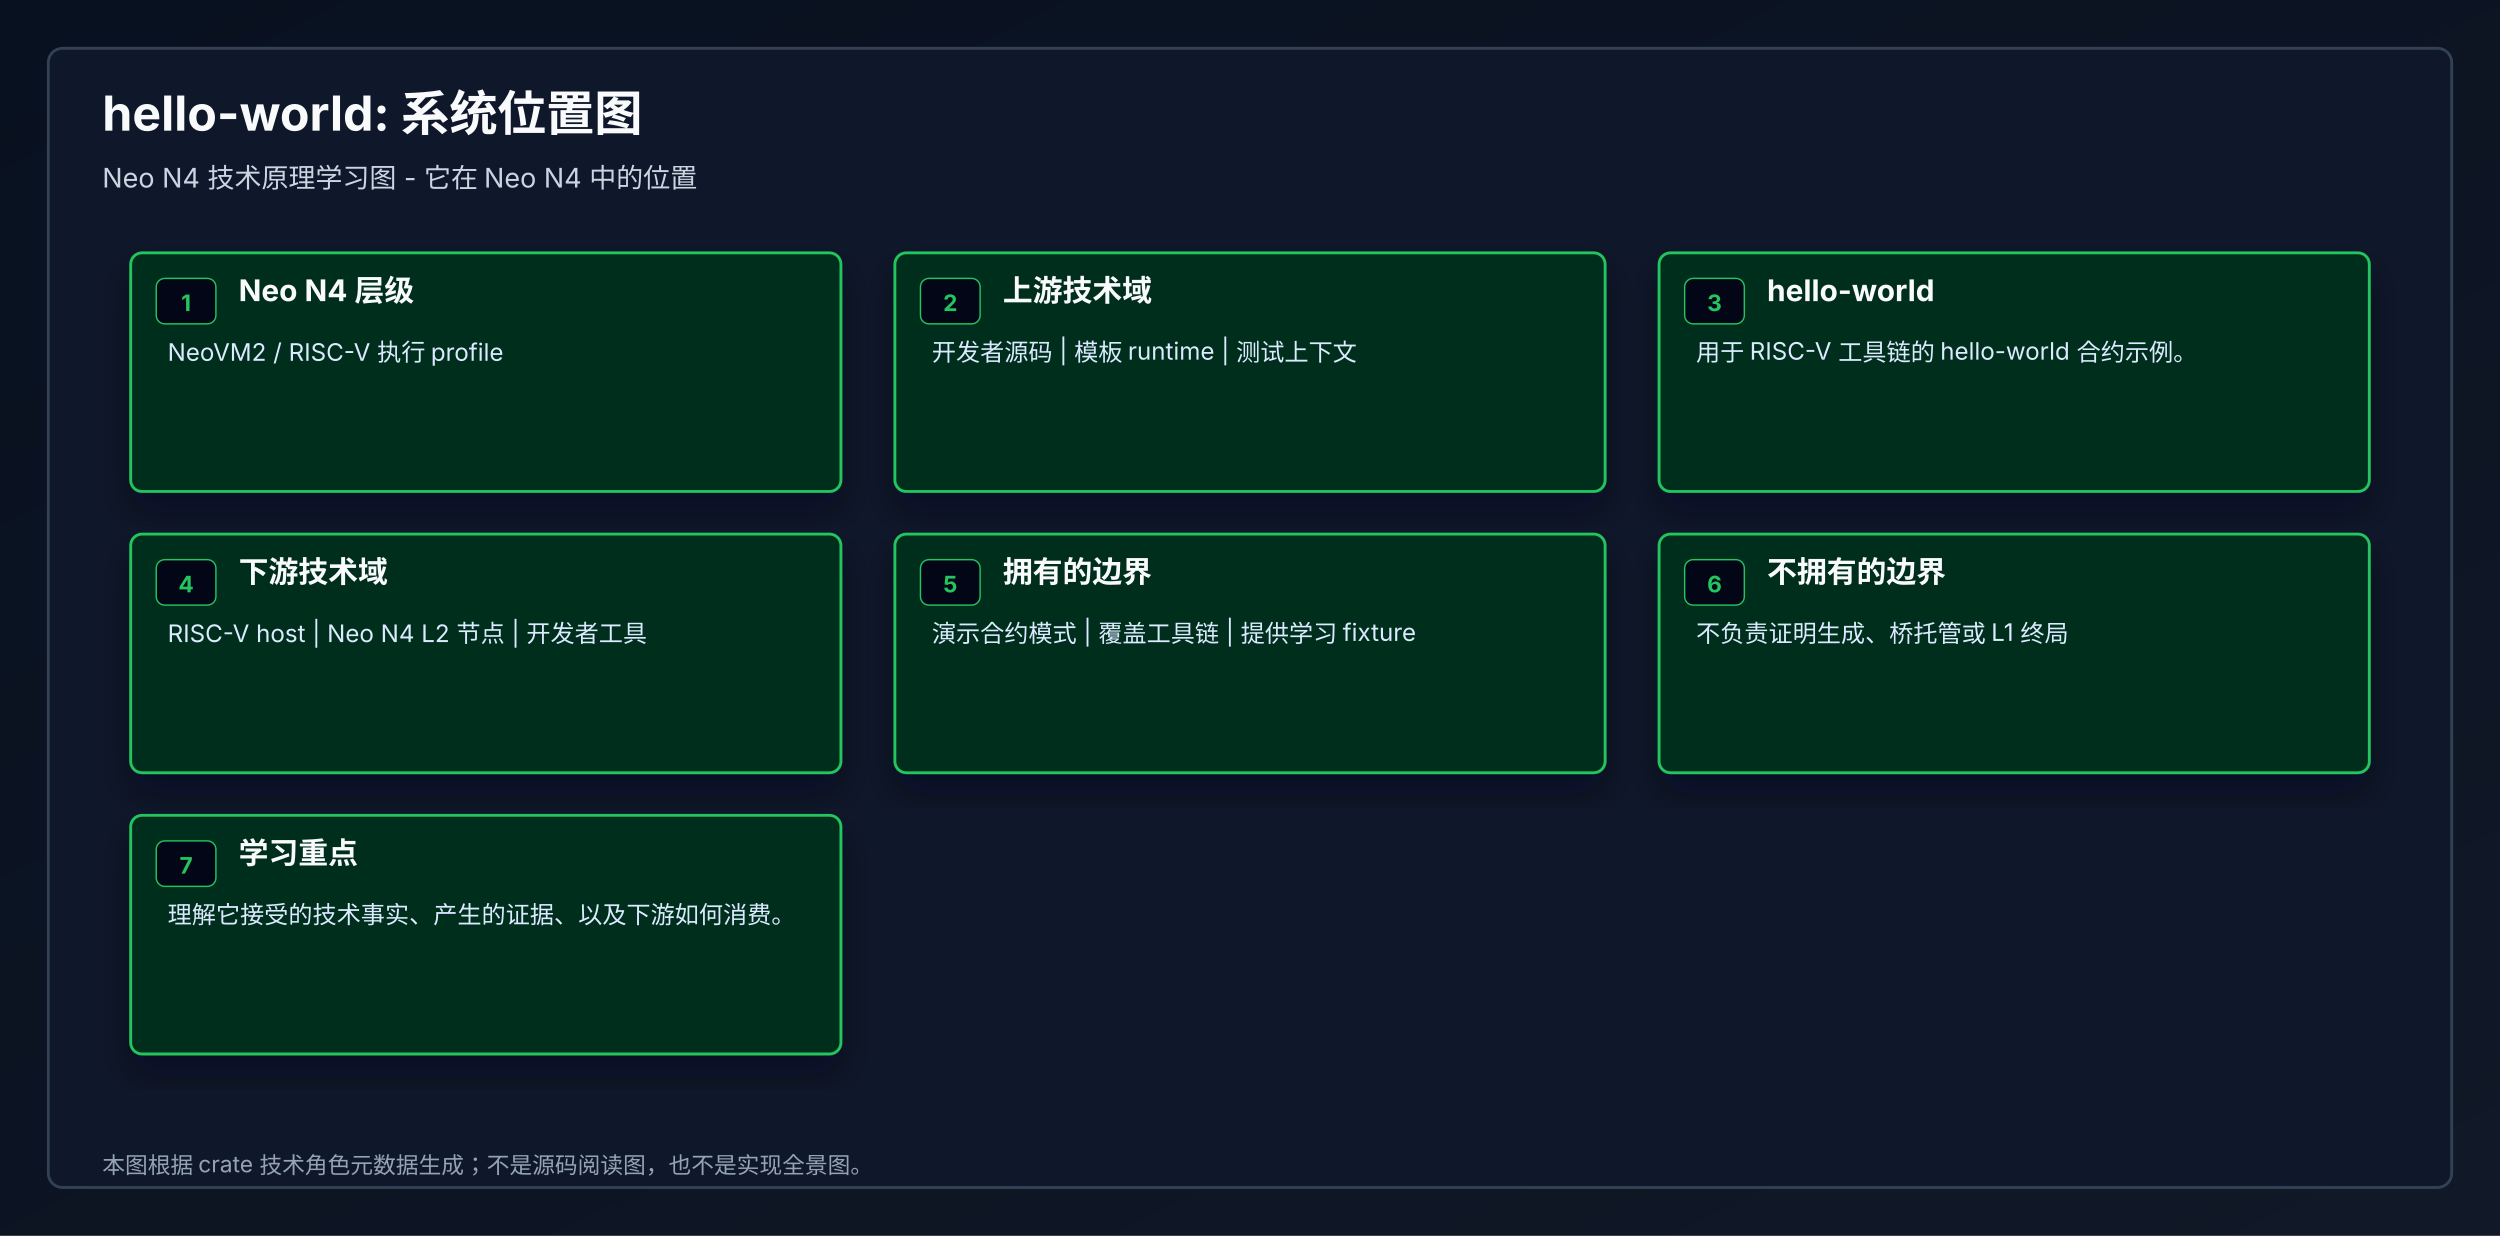
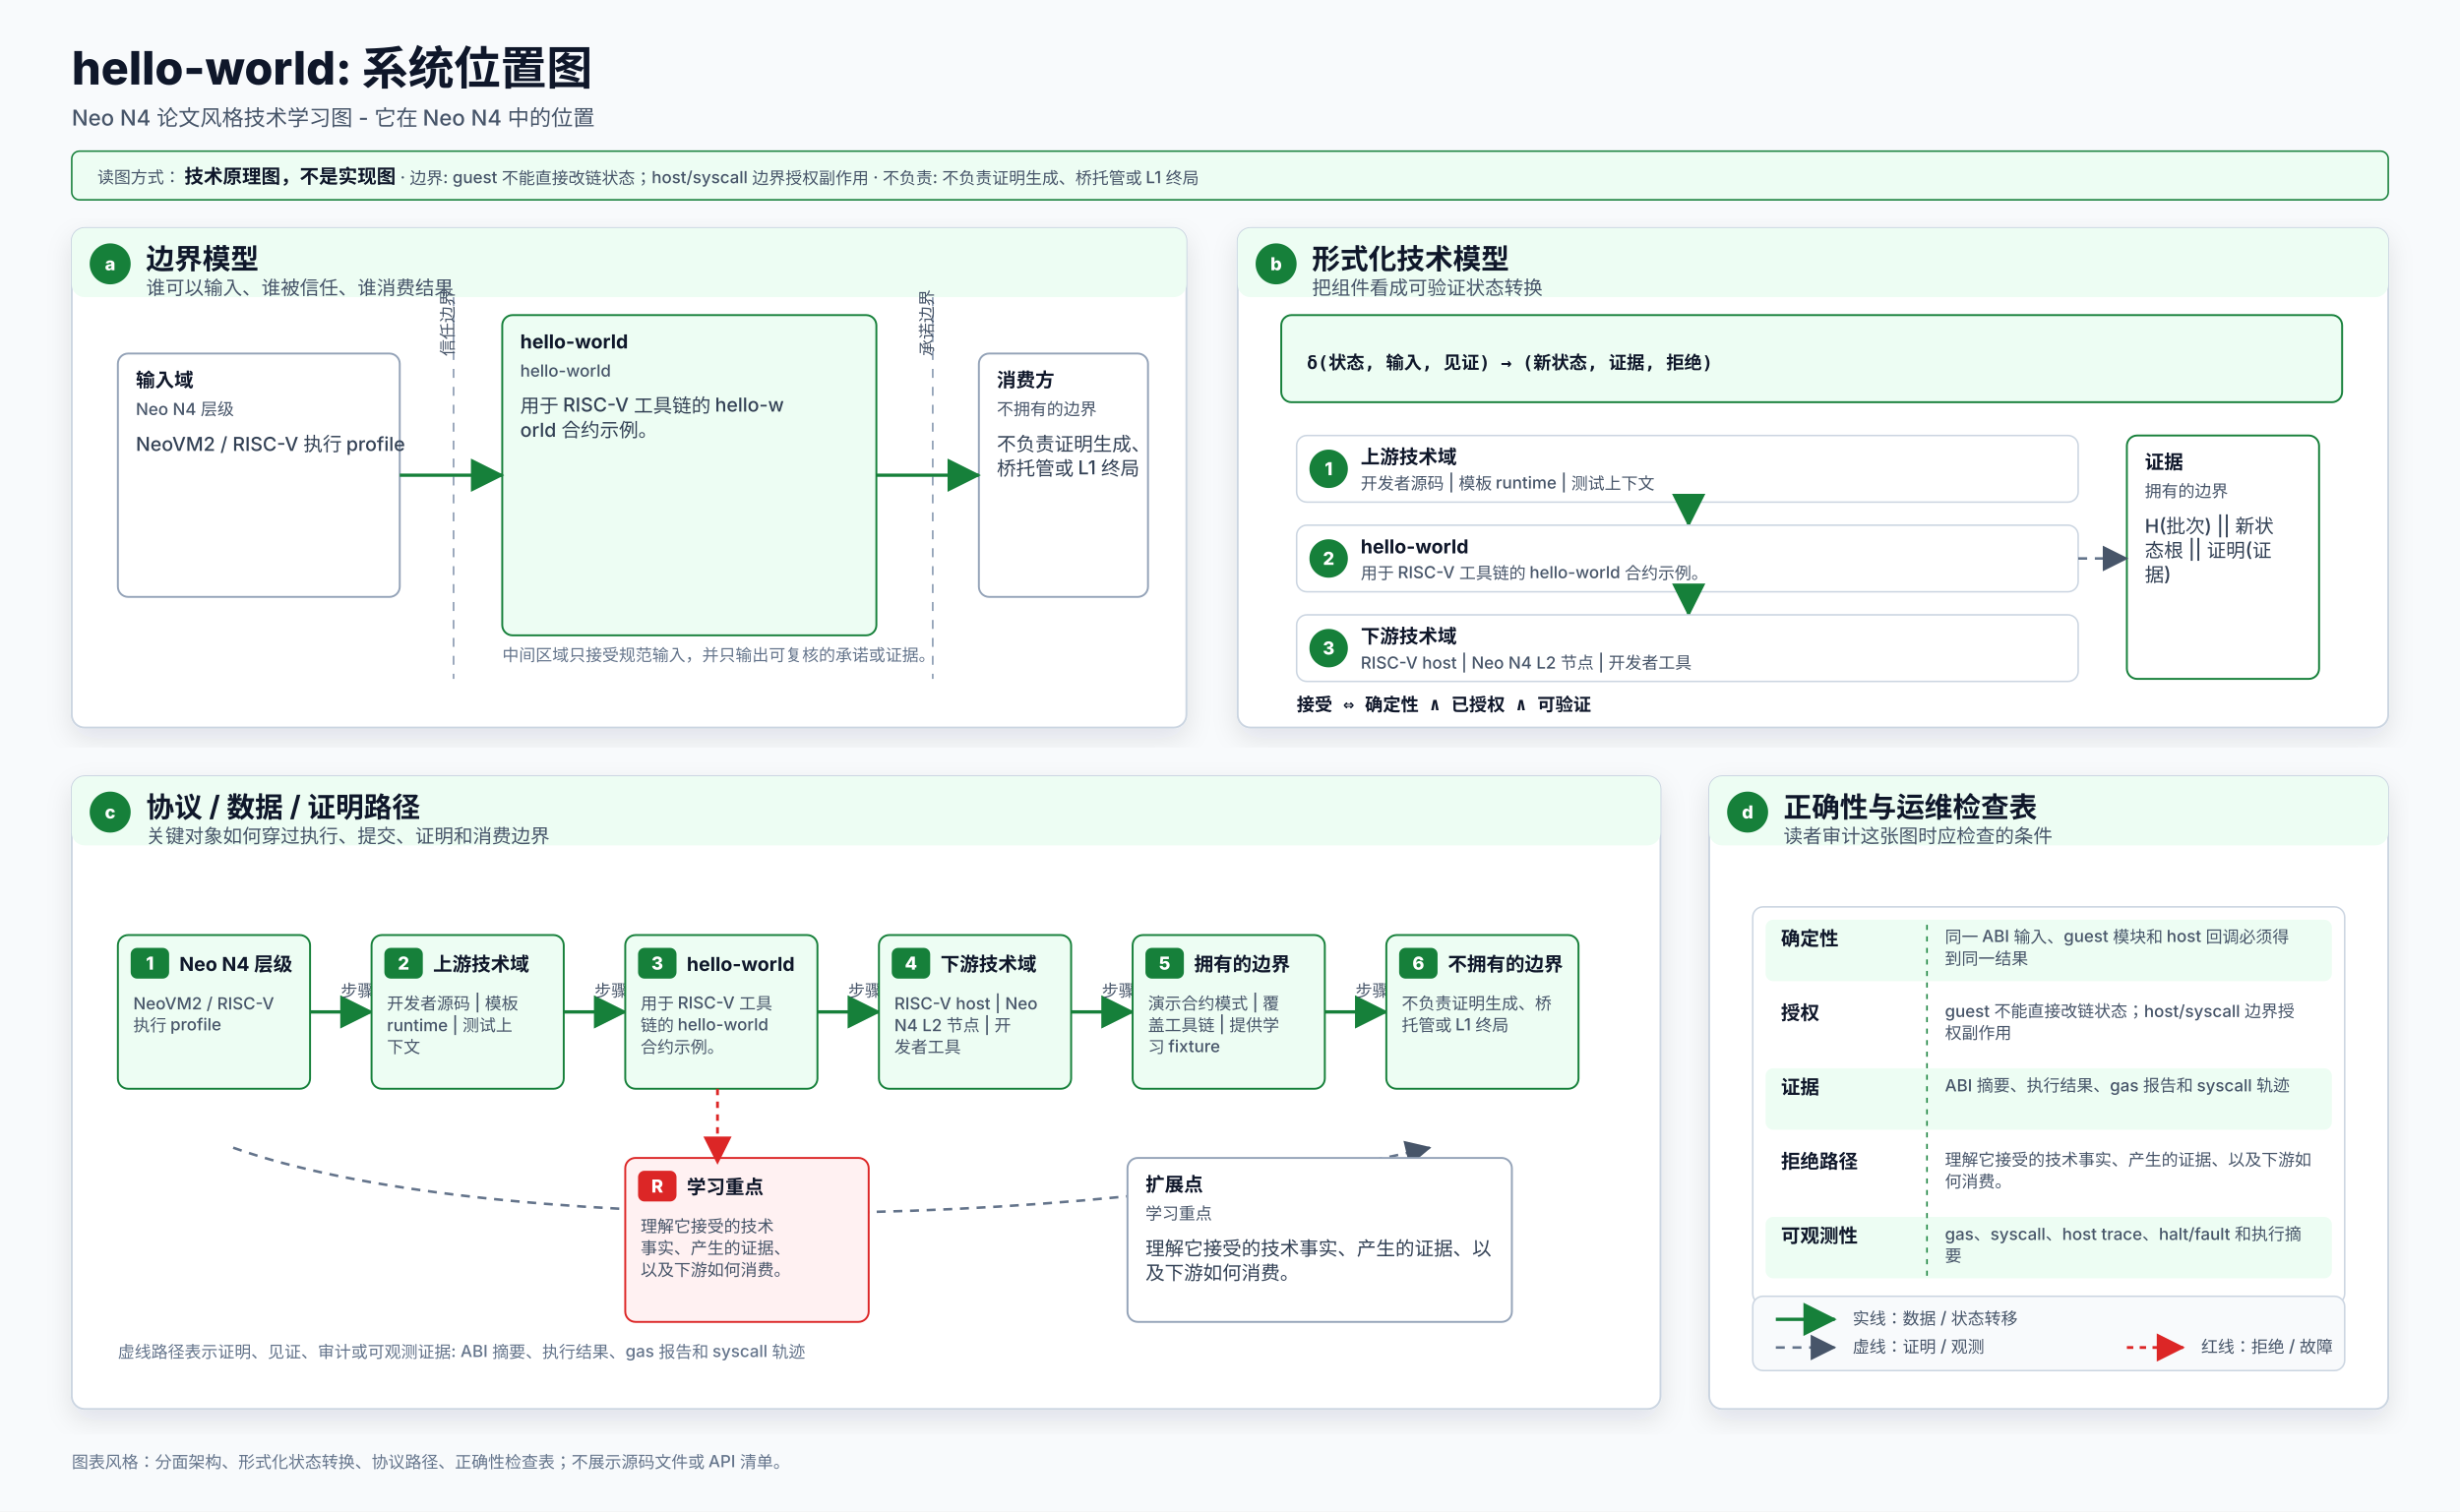
- <svg xmlns="http://www.w3.org/2000/svg" width="1760" height="870" viewBox="0 0 1760 870" role="img" aria-label="hello-world 系统位置图">
+ <svg xmlns="http://www.w3.org/2000/svg" width="1920" height="1180" viewBox="0 0 1920 1180" role="img" aria-label="hello-world 系统位置图">
  <defs>
-     <linearGradient id="bg" x1="0" y1="0" x2="1" y2="1">
-       <stop offset="0%" stop-color="#08111f" />
-       <stop offset="100%" stop-color="#111827" />
-     </linearGradient>
-     <filter id="shadow" x="-15%" y="-15%" width="130%" height="130%">
-       <feDropShadow dx="0" dy="14" stdDeviation="12" flood-color="#020617" flood-opacity="0.42" />
+     <marker id="arrow" viewBox="0 0 10 10" refX="9.4" refY="5" markerWidth="10" markerHeight="10" orient="auto">
+       <path d="M0,0 L10,5 L0,10 Z" fill="#475569" />
+     </marker>
+     <marker id="arrowAccent" viewBox="0 0 10 10" refX="9.4" refY="5" markerWidth="10" markerHeight="10" orient="auto">
+       <path d="M0,0 L10,5 L0,10 Z" fill="#16803a" />
+     </marker>
+     <marker id="arrowFault" viewBox="0 0 10 10" refX="9.4" refY="5" markerWidth="10" markerHeight="10" orient="auto">
+       <path d="M0,0 L10,5 L0,10 Z" fill="#dc2626" />
+     </marker>
+     <filter id="paperShadow" x="-3%" y="-4%" width="106%" height="108%">
+       <feDropShadow dx="0" dy="8" stdDeviation="10" flood-color="#0f172a" flood-opacity="0.10" />
    </filter>
+     <style>
+ .bg{fill:#f8fafc}.panel{fill:#ffffff;stroke:#cbd5e1;stroke-width:1.5;filter:url(#paperShadow)}
+ .panelTitle{font:700 22px 'Inter','Segoe UI',Arial,sans-serif;fill:#0f172a}.panelSub{font:500 15px 'Inter','Segoe UI',Arial,sans-serif;fill:#475569}
+ .title{font:800 36px 'Inter','Segoe UI',Arial,sans-serif;fill:#0f172a}.subtitle{font:500 17px 'Inter','Segoe UI',Arial,sans-serif;fill:#475569}
+ .small{font:500 13px 'Inter','Segoe UI',Arial,sans-serif;fill:#475569}.body{font:500 15px 'Inter','Segoe UI',Arial,sans-serif;fill:#334155}
+ .bodyStrong{font:750 15px 'Inter','Segoe UI',Arial,sans-serif;fill:#0f172a}.mono{font:650 14px 'Cascadia Mono','SFMono-Regular',Consolas,monospace;fill:#0f172a}
+ .label{font:800 14px 'Inter','Segoe UI',Arial,sans-serif;fill:#ffffff}.caption{font:500 13px 'Inter','Segoe UI',Arial,sans-serif;fill:#64748b}
+ .arrow{stroke:#475569;stroke-width:2.2;fill:none;marker-end:url(#arrow)}.arrowAccent{stroke:#16803a;stroke-width:2.6;fill:none;marker-end:url(#arrowAccent)}.arrowDash{stroke:#64748b;stroke-width:2;fill:none;stroke-dasharray:7 6;marker-end:url(#arrow)}.arrowFault{stroke:#dc2626;stroke-width:2.2;fill:none;stroke-dasharray:5 5;marker-end:url(#arrowFault)}
+ </style>
  </defs>
-   <rect width="1760" height="100%" fill="url(#bg)" />
-   <rect x="34" y="34" width="1692" height="802" rx="10" fill="#0f172a" stroke="#334155" stroke-width="2" />
-   <text x="72" y="92" fill="#f8fafc" font-family="Inter,Segoe UI,Arial,sans-serif" font-size="34" font-weight="700">hello-world: 系统位置图</text>
-   <text x="72" y="132" fill="#cbd5e1" font-family="Inter,Segoe UI,Arial,sans-serif" font-size="19">Neo N4 技术原理学习图 - 它在 Neo N4 中的位置</text>
-   <rect x="92" y="178" width="500" height="168" rx="8" fill="#052e1a" stroke="#22c55e" stroke-width="2" filter="url(#shadow)" />
-   <rect x="110" y="196" width="42" height="32" rx="6" fill="#020617" stroke="#22c55e" stroke-width="1" />
-   <text x="131" y="219" text-anchor="middle" fill="#22c55e" font-family="Inter,Segoe UI,Arial,sans-serif" font-size="16" font-weight="700">1</text>
-   <text x="168" y="212" fill="#f8fafc" font-family="Inter,Segoe UI,Arial,sans-serif" font-size="21" font-weight="700">Neo N4 层级</text>
-   <text x="118" y="254" fill="#dbeafe" font-family="Inter,Segoe UI,Arial,sans-serif" font-size="17">NeoVM2 / RISC-V 执行 profile</text>
-   <rect x="630" y="178" width="500" height="168" rx="8" fill="#052e1a" stroke="#22c55e" stroke-width="2" filter="url(#shadow)" />
-   <rect x="648" y="196" width="42" height="32" rx="6" fill="#020617" stroke="#22c55e" stroke-width="1" />
-   <text x="669" y="219" text-anchor="middle" fill="#22c55e" font-family="Inter,Segoe UI,Arial,sans-serif" font-size="16" font-weight="700">2</text>
-   <text x="706" y="212" fill="#f8fafc" font-family="Inter,Segoe UI,Arial,sans-serif" font-size="21" font-weight="700">上游技术域</text>
-   <text x="656" y="254" fill="#dbeafe" font-family="Inter,Segoe UI,Arial,sans-serif" font-size="17">开发者源码 | 模板 runtime | 测试上下文</text>
-   <rect x="1168" y="178" width="500" height="168" rx="8" fill="#052e1a" stroke="#22c55e" stroke-width="2" filter="url(#shadow)" />
-   <rect x="1186" y="196" width="42" height="32" rx="6" fill="#020617" stroke="#22c55e" stroke-width="1" />
-   <text x="1207" y="219" text-anchor="middle" fill="#22c55e" font-family="Inter,Segoe UI,Arial,sans-serif" font-size="16" font-weight="700">3</text>
-   <text x="1244" y="212" fill="#f8fafc" font-family="Inter,Segoe UI,Arial,sans-serif" font-size="21" font-weight="700">hello-world</text>
-   <text x="1194" y="254" fill="#dbeafe" font-family="Inter,Segoe UI,Arial,sans-serif" font-size="17">用于 RISC-V 工具链的 hello-world 合约示例。</text>
-   <rect x="92" y="376" width="500" height="168" rx="8" fill="#052e1a" stroke="#22c55e" stroke-width="2" filter="url(#shadow)" />
-   <rect x="110" y="394" width="42" height="32" rx="6" fill="#020617" stroke="#22c55e" stroke-width="1" />
-   <text x="131" y="417" text-anchor="middle" fill="#22c55e" font-family="Inter,Segoe UI,Arial,sans-serif" font-size="16" font-weight="700">4</text>
-   <text x="168" y="410" fill="#f8fafc" font-family="Inter,Segoe UI,Arial,sans-serif" font-size="21" font-weight="700">下游技术域</text>
-   <text x="118" y="452" fill="#dbeafe" font-family="Inter,Segoe UI,Arial,sans-serif" font-size="17">RISC-V host | Neo N4 L2 节点 | 开发者工具</text>
-   <rect x="630" y="376" width="500" height="168" rx="8" fill="#052e1a" stroke="#22c55e" stroke-width="2" filter="url(#shadow)" />
-   <rect x="648" y="394" width="42" height="32" rx="6" fill="#020617" stroke="#22c55e" stroke-width="1" />
-   <text x="669" y="417" text-anchor="middle" fill="#22c55e" font-family="Inter,Segoe UI,Arial,sans-serif" font-size="16" font-weight="700">5</text>
-   <text x="706" y="410" fill="#f8fafc" font-family="Inter,Segoe UI,Arial,sans-serif" font-size="21" font-weight="700">拥有的边界</text>
-   <text x="656" y="452" fill="#dbeafe" font-family="Inter,Segoe UI,Arial,sans-serif" font-size="17">演示合约模式 | 覆盖工具链 | 提供学习 fixture</text>
-   <rect x="1168" y="376" width="500" height="168" rx="8" fill="#052e1a" stroke="#22c55e" stroke-width="2" filter="url(#shadow)" />
-   <rect x="1186" y="394" width="42" height="32" rx="6" fill="#020617" stroke="#22c55e" stroke-width="1" />
-   <text x="1207" y="417" text-anchor="middle" fill="#22c55e" font-family="Inter,Segoe UI,Arial,sans-serif" font-size="16" font-weight="700">6</text>
-   <text x="1244" y="410" fill="#f8fafc" font-family="Inter,Segoe UI,Arial,sans-serif" font-size="21" font-weight="700">不拥有的边界</text>
-   <text x="1194" y="452" fill="#dbeafe" font-family="Inter,Segoe UI,Arial,sans-serif" font-size="17">不负责证明生成、桥托管或 L1 终局</text>
-   <rect x="92" y="574" width="500" height="168" rx="8" fill="#052e1a" stroke="#22c55e" stroke-width="2" filter="url(#shadow)" />
-   <rect x="110" y="592" width="42" height="32" rx="6" fill="#020617" stroke="#22c55e" stroke-width="1" />
-   <text x="131" y="615" text-anchor="middle" fill="#22c55e" font-family="Inter,Segoe UI,Arial,sans-serif" font-size="16" font-weight="700">7</text>
-   <text x="168" y="608" fill="#f8fafc" font-family="Inter,Segoe UI,Arial,sans-serif" font-size="21" font-weight="700">学习重点</text>
-   <text x="118" y="650" fill="#dbeafe" font-family="Inter,Segoe UI,Arial,sans-serif" font-size="17">理解它接受的技术事实、产生的证据、以及下游如何消费。</text>
-   <text x="72" y="826" fill="#94a3b8" font-family="Inter,Segoe UI,Arial,sans-serif" font-size="16">本图根据 crate 技术角色元数据生成；不是源码阅读图，也不是实现全景图。</text>
+   <rect class="bg" width="1920" height="1180" />
+   <text x="56" y="66" class="title">hello-world: 系统位置图</text>
+   <text x="56" y="98" class="subtitle">Neo N4 论文风格技术学习图 - 它在 Neo N4 中的位置</text>
+   <rect x="56" y="118" width="1808" height="38" rx="6" fill="#edfdf3" stroke="#16803a" stroke-width="1.2" />
+   <text x="76" y="143" class="small">读图方式： <tspan class="bodyStrong">技术原理图，不是实现图</tspan> · 边界: guest 不能直接改链状态；host/syscall 边界授权副作用 · 不负责: 不负责证明生成、桥托管或 L1 终局</text>
+   <rect x="56" y="178" width="870" height="390" rx="10" class="panel" />
+   <rect x="56" y="178" width="870" height="54" rx="10" fill="#edfdf3" stroke="#cbd5e1" stroke-width="0" />
+   <circle cx="86" cy="206" r="16" fill="#16803a" />
+   <text x="86" y="211" text-anchor="middle" class="label">a</text>
+   <text x="114" y="210" class="panelTitle">边界模型</text>
+   <text x="114" y="230" class="panelSub">谁可以输入、谁被信任、谁消费结果</text>
+   <rect x="966" y="178" width="898" height="390" rx="10" class="panel" />
+   <rect x="966" y="178" width="898" height="54" rx="10" fill="#edfdf3" stroke="#cbd5e1" stroke-width="0" />
+   <circle cx="996" cy="206" r="16" fill="#16803a" />
+   <text x="996" y="211" text-anchor="middle" class="label">b</text>
+   <text x="1024" y="210" class="panelTitle">形式化技术模型</text>
+   <text x="1024" y="230" class="panelSub">把组件看成可验证状态转换</text>
+   <rect x="56" y="606" width="1240" height="494" rx="10" class="panel" />
+   <rect x="56" y="606" width="1240" height="54" rx="10" fill="#edfdf3" stroke="#cbd5e1" stroke-width="0" />
+   <circle cx="86" cy="634" r="16" fill="#16803a" />
+   <text x="86" y="639" text-anchor="middle" class="label">c</text>
+   <text x="114" y="638" class="panelTitle">协议 / 数据 / 证明路径</text>
+   <text x="114" y="658" class="panelSub">关键对象如何穿过执行、提交、证明和消费边界</text>
+   <rect x="1334" y="606" width="530" height="494" rx="10" class="panel" />
+   <rect x="1334" y="606" width="530" height="54" rx="10" fill="#edfdf3" stroke="#cbd5e1" stroke-width="0" />
+   <circle cx="1364" cy="634" r="16" fill="#16803a" />
+   <text x="1364" y="639" text-anchor="middle" class="label">d</text>
+   <text x="1392" y="638" class="panelTitle">正确性与运维检查表</text>
+   <text x="1392" y="658" class="panelSub">读者审计这张图时应检查的条件</text>
+   <rect x="92" y="276" width="220" height="190" rx="8" fill="#ffffff" stroke="#94a3b8" stroke-width="1.5" />
+   <text x="106" y="302" class="bodyStrong">输入域</text>
+   <text x="106" y="324" class="small">Neo N4 层级</text>
+   <text x="106" y="352" class="body">NeoVM2 / RISC-V 执行 profile</text>
+   <line x1="354" y1="232" x2="354" y2="530" stroke="#94a3b8" stroke-width="1.4" stroke-dasharray="7 7" />
+   <text x="354" y="252" class="small" text-anchor="middle" transform="rotate(-90 354 252)">信任边界</text>
+   <rect x="392" y="246" width="292" height="250" rx="8" fill="#edfdf3" stroke="#16803a" stroke-width="1.5" />
+   <text x="406" y="272" class="bodyStrong">hello-world</text>
+   <text x="406" y="294" class="small">hello-world</text>
+   <text x="406" y="322" class="body">用于 RISC-V 工具链的 hello-w</text>
+   <text x="406" y="341" class="body">orld 合约示例。</text>
+   <line x1="728" y1="232" x2="728" y2="530" stroke="#94a3b8" stroke-width="1.4" stroke-dasharray="7 7" />
+   <text x="728" y="252" class="small" text-anchor="middle" transform="rotate(-90 728 252)">承诺边界</text>
+   <rect x="764" y="276" width="132" height="190" rx="8" fill="#ffffff" stroke="#94a3b8" stroke-width="1.5" />
+   <text x="778" y="302" class="bodyStrong">消费方</text>
+   <text x="778" y="324" class="small">不拥有的边界</text>
+   <text x="778" y="352" class="body">不负责证明生成、</text>
+   <text x="778" y="371" class="body">桥托管或 L1 终局</text>
+   <path class="arrowAccent" d="M312 371 C338 371 358 371 392 371" />
+   <path class="arrowAccent" d="M684 371 C706 371 730 371 764 371" />
+   <text x="392" y="516" class="caption">中间区域只接受规范输入，并只输出可复核的承诺或证据。</text>
+   <rect x="1000" y="246" width="828" height="68" rx="8" fill="#edfdf3" stroke="#16803a" stroke-width="1.5" />
+   <text x="1020" y="288" class="mono">δ(状态, 输入, 见证) → (新状态, 证据, 拒绝)</text>
+   <rect x="1012" y="340" width="610" height="52" rx="8" fill="#ffffff" stroke="#cbd5e1" stroke-width="1.2" />
+   <circle cx="1037" cy="366" r="15" fill="#16803a" />
+   <text x="1037" y="371" text-anchor="middle" class="label">1</text>
+   <text x="1062" y="362" class="bodyStrong">上游技术域</text>
+   <text x="1062" y="382" class="small">开发者源码 | 模板 runtime | 测试上下文</text>
+   <path class="arrowAccent" d="M1318 392 L1318 410" />
+   <rect x="1012" y="410" width="610" height="52" rx="8" fill="#ffffff" stroke="#cbd5e1" stroke-width="1.2" />
+   <circle cx="1037" cy="436" r="15" fill="#16803a" />
+   <text x="1037" y="441" text-anchor="middle" class="label">2</text>
+   <text x="1062" y="432" class="bodyStrong">hello-world</text>
+   <text x="1062" y="452" class="small">用于 RISC-V 工具链的 hello-world 合约示例。</text>
+   <path class="arrowAccent" d="M1318 462 L1318 480" />
+   <rect x="1012" y="480" width="610" height="52" rx="8" fill="#ffffff" stroke="#cbd5e1" stroke-width="1.2" />
+   <circle cx="1037" cy="506" r="15" fill="#16803a" />
+   <text x="1037" y="511" text-anchor="middle" class="label">3</text>
+   <text x="1062" y="502" class="bodyStrong">下游技术域</text>
+   <text x="1062" y="522" class="small">RISC-V host | Neo N4 L2 节点 | 开发者工具</text>
+   <rect x="1660" y="340" width="150" height="190" rx="8" fill="#ffffff" stroke="#16803a" stroke-width="1.5" />
+   <text x="1674" y="366" class="bodyStrong">证据</text>
+   <text x="1674" y="388" class="small">拥有的边界</text>
+   <text x="1674" y="416" class="body">H(批次) || 新状</text>
+   <text x="1674" y="435" class="body">态根 || 证明(证</text>
+   <text x="1674" y="454" class="body">据)</text>
+   <path class="arrowDash" d="M1622 436 C1642 436 1648 436 1660 436" />
+   <text x="1012" y="555" class="mono">接受 ⇔ 确定性 ∧ 已授权 ∧ 可验证</text>
+   <rect x="92" y="730" width="150" height="120" rx="8" fill="#edfdf3" stroke="#16803a" stroke-width="1.5" />
+   <rect x="102" y="740" width="30" height="24" rx="5" fill="#16803a" />
+   <text x="117" y="757" text-anchor="middle" class="label">1</text>
+   <text x="140" y="758" class="bodyStrong">Neo N4 层级</text>
+   <text x="104" y="788" class="small">NeoVM2 / RISC-V </text>
+   <text x="104" y="805" class="small">执行 profile</text>
+   <path class="arrowAccent" d="M242 790 L290 790" />
+   <text x="266" y="778" class="small">步骤 1</text>
+   <rect x="290" y="730" width="150" height="120" rx="8" fill="#edfdf3" stroke="#16803a" stroke-width="1.5" />
+   <rect x="300" y="740" width="30" height="24" rx="5" fill="#16803a" />
+   <text x="315" y="757" text-anchor="middle" class="label">2</text>
+   <text x="338" y="758" class="bodyStrong">上游技术域</text>
+   <text x="302" y="788" class="small">开发者源码 | 模板</text>
+   <text x="302" y="805" class="small"> runtime | 测试上</text>
+   <text x="302" y="822" class="small">下文</text>
+   <path class="arrowAccent" d="M440 790 L488 790" />
+   <text x="464" y="778" class="small">步骤 2</text>
+   <rect x="488" y="730" width="150" height="120" rx="8" fill="#edfdf3" stroke="#16803a" stroke-width="1.5" />
+   <rect x="498" y="740" width="30" height="24" rx="5" fill="#16803a" />
+   <text x="513" y="757" text-anchor="middle" class="label">3</text>
+   <text x="536" y="758" class="bodyStrong">hello-world</text>
+   <text x="500" y="788" class="small">用于 RISC-V 工具</text>
+   <text x="500" y="805" class="small">链的 hello-world </text>
+   <text x="500" y="822" class="small">合约示例。</text>
+   <path class="arrowAccent" d="M638 790 L686 790" />
+   <text x="662" y="778" class="small">步骤 3</text>
+   <rect x="686" y="730" width="150" height="120" rx="8" fill="#edfdf3" stroke="#16803a" stroke-width="1.5" />
+   <rect x="696" y="740" width="30" height="24" rx="5" fill="#16803a" />
+   <text x="711" y="757" text-anchor="middle" class="label">4</text>
+   <text x="734" y="758" class="bodyStrong">下游技术域</text>
+   <text x="698" y="788" class="small">RISC-V host | Neo</text>
+   <text x="698" y="805" class="small"> N4 L2 节点 | 开</text>
+   <text x="698" y="822" class="small">发者工具</text>
+   <path class="arrowAccent" d="M836 790 L884 790" />
+   <text x="860" y="778" class="small">步骤 4</text>
+   <rect x="884" y="730" width="150" height="120" rx="8" fill="#edfdf3" stroke="#16803a" stroke-width="1.5" />
+   <rect x="894" y="740" width="30" height="24" rx="5" fill="#16803a" />
+   <text x="909" y="757" text-anchor="middle" class="label">5</text>
+   <text x="932" y="758" class="bodyStrong">拥有的边界</text>
+   <text x="896" y="788" class="small">演示合约模式 | 覆</text>
+   <text x="896" y="805" class="small">盖工具链 | 提供学</text>
+   <text x="896" y="822" class="small">习 fixture</text>
+   <path class="arrowAccent" d="M1034 790 L1082 790" />
+   <text x="1058" y="778" class="small">步骤 5</text>
+   <rect x="1082" y="730" width="150" height="120" rx="8" fill="#edfdf3" stroke="#16803a" stroke-width="1.5" />
+   <rect x="1092" y="740" width="30" height="24" rx="5" fill="#16803a" />
+   <text x="1107" y="757" text-anchor="middle" class="label">6</text>
+   <text x="1130" y="758" class="bodyStrong">不拥有的边界</text>
+   <text x="1094" y="788" class="small">不负责证明生成、桥</text>
+   <text x="1094" y="805" class="small">托管或 L1 终局</text>
+   <path class="arrowDash" d="M182 896 C372 964 832 964 1116 896" />
+   <rect x="488" y="904" width="190" height="128" rx="8" fill="#fff1f2" stroke="#dc2626" stroke-width="1.5" />
+   <rect x="498" y="914" width="30" height="24" rx="5" fill="#dc2626" />
+   <text x="513" y="931" text-anchor="middle" class="label">R</text>
+   <text x="536" y="932" class="bodyStrong">学习重点</text>
+   <text x="500" y="962" class="small">理解它接受的技术</text>
+   <text x="500" y="979" class="small">事实、产生的证据、</text>
+   <text x="500" y="996" class="small">以及下游如何消费。</text>
+   <path class="arrowFault" d="M560 850 L560 908" />
+   <rect x="880" y="904" width="300" height="128" rx="8" fill="#ffffff" stroke="#94a3b8" stroke-width="1.5" />
+   <text x="894" y="930" class="bodyStrong">扩展点</text>
+   <text x="894" y="952" class="small">学习重点</text>
+   <text x="894" y="980" class="body">理解它接受的技术事实、产生的证据、以</text>
+   <text x="894" y="999" class="body">及下游如何消费。</text>
+   <text x="92" y="1060" class="caption">虚线路径表示证明、见证、审计或可观测证据: ABI 摘要、执行结果、gas 报告和 syscall 轨迹</text>
+   <rect x="1368" y="708" width="462" height="310" rx="8" fill="#ffffff" stroke="#cbd5e1" stroke-width="1.2" />
+   <rect x="1378" y="718" width="442" height="48" rx="6" fill="#edfdf3" />
+   <text x="1390" y="738" class="bodyStrong">确定性</text>
+   <text x="1518" y="736" class="small">同一 ABI 输入、guest 模块和 host 回调必须得</text>
+   <text x="1518" y="753" class="small">到同一结果</text>
+   <rect x="1378" y="776" width="442" height="48" rx="6" fill="#ffffff" />
+   <text x="1390" y="796" class="bodyStrong">授权</text>
+   <text x="1518" y="794" class="small">guest 不能直接改链状态；host/syscall 边界授</text>
+   <text x="1518" y="811" class="small">权副作用</text>
+   <rect x="1378" y="834" width="442" height="48" rx="6" fill="#edfdf3" />
+   <text x="1390" y="854" class="bodyStrong">证据</text>
+   <text x="1518" y="852" class="small">ABI 摘要、执行结果、gas 报告和 syscall 轨迹</text>
+   <rect x="1378" y="892" width="442" height="48" rx="6" fill="#ffffff" />
+   <text x="1390" y="912" class="bodyStrong">拒绝路径</text>
+   <text x="1518" y="910" class="small">理解它接受的技术事实、产生的证据、以及下游如</text>
+   <text x="1518" y="927" class="small">何消费。</text>
+   <rect x="1378" y="950" width="442" height="48" rx="6" fill="#edfdf3" />
+   <text x="1390" y="970" class="bodyStrong">可观测性</text>
+   <text x="1518" y="968" class="small">gas、syscall、host trace、halt/fault 和执行摘</text>
+   <text x="1518" y="985" class="small">要</text>
+   <line x1="1504" y1="722" x2="1504" y2="998" stroke="#16803a" stroke-width="1.2" stroke-dasharray="4 5" />
+   <rect x="1368" y="1012" width="462" height="58" rx="8" fill="#f8fafc" stroke="#cbd5e1" stroke-width="1.2" />
+   <line x1="1386" y1="1030" x2="1432" y2="1030" stroke="#16803a" stroke-width="2.6" marker-end="url(#arrowAccent)" />
+   <text x="1446" y="1034" class="small">实线：数据 / 状态转移</text>
+   <line x1="1386" y1="1052" x2="1432" y2="1052" stroke="#64748b" stroke-width="2" stroke-dasharray="7 6" marker-end="url(#arrow)" />
+   <text x="1446" y="1056" class="small">虚线：证明 / 观测</text>
+   <line x1="1660" y1="1052" x2="1704" y2="1052" stroke="#dc2626" stroke-width="2.2" stroke-dasharray="5 5" marker-end="url(#arrowFault)" />
+   <text x="1718" y="1056" class="small">红线：拒绝 / 故障</text>
+   <text x="56" y="1146" class="caption">图表风格：分面架构、形式化状态转换、协议路径、正确性检查表；不展示源码文件或 API 清单。</text>
</svg>
